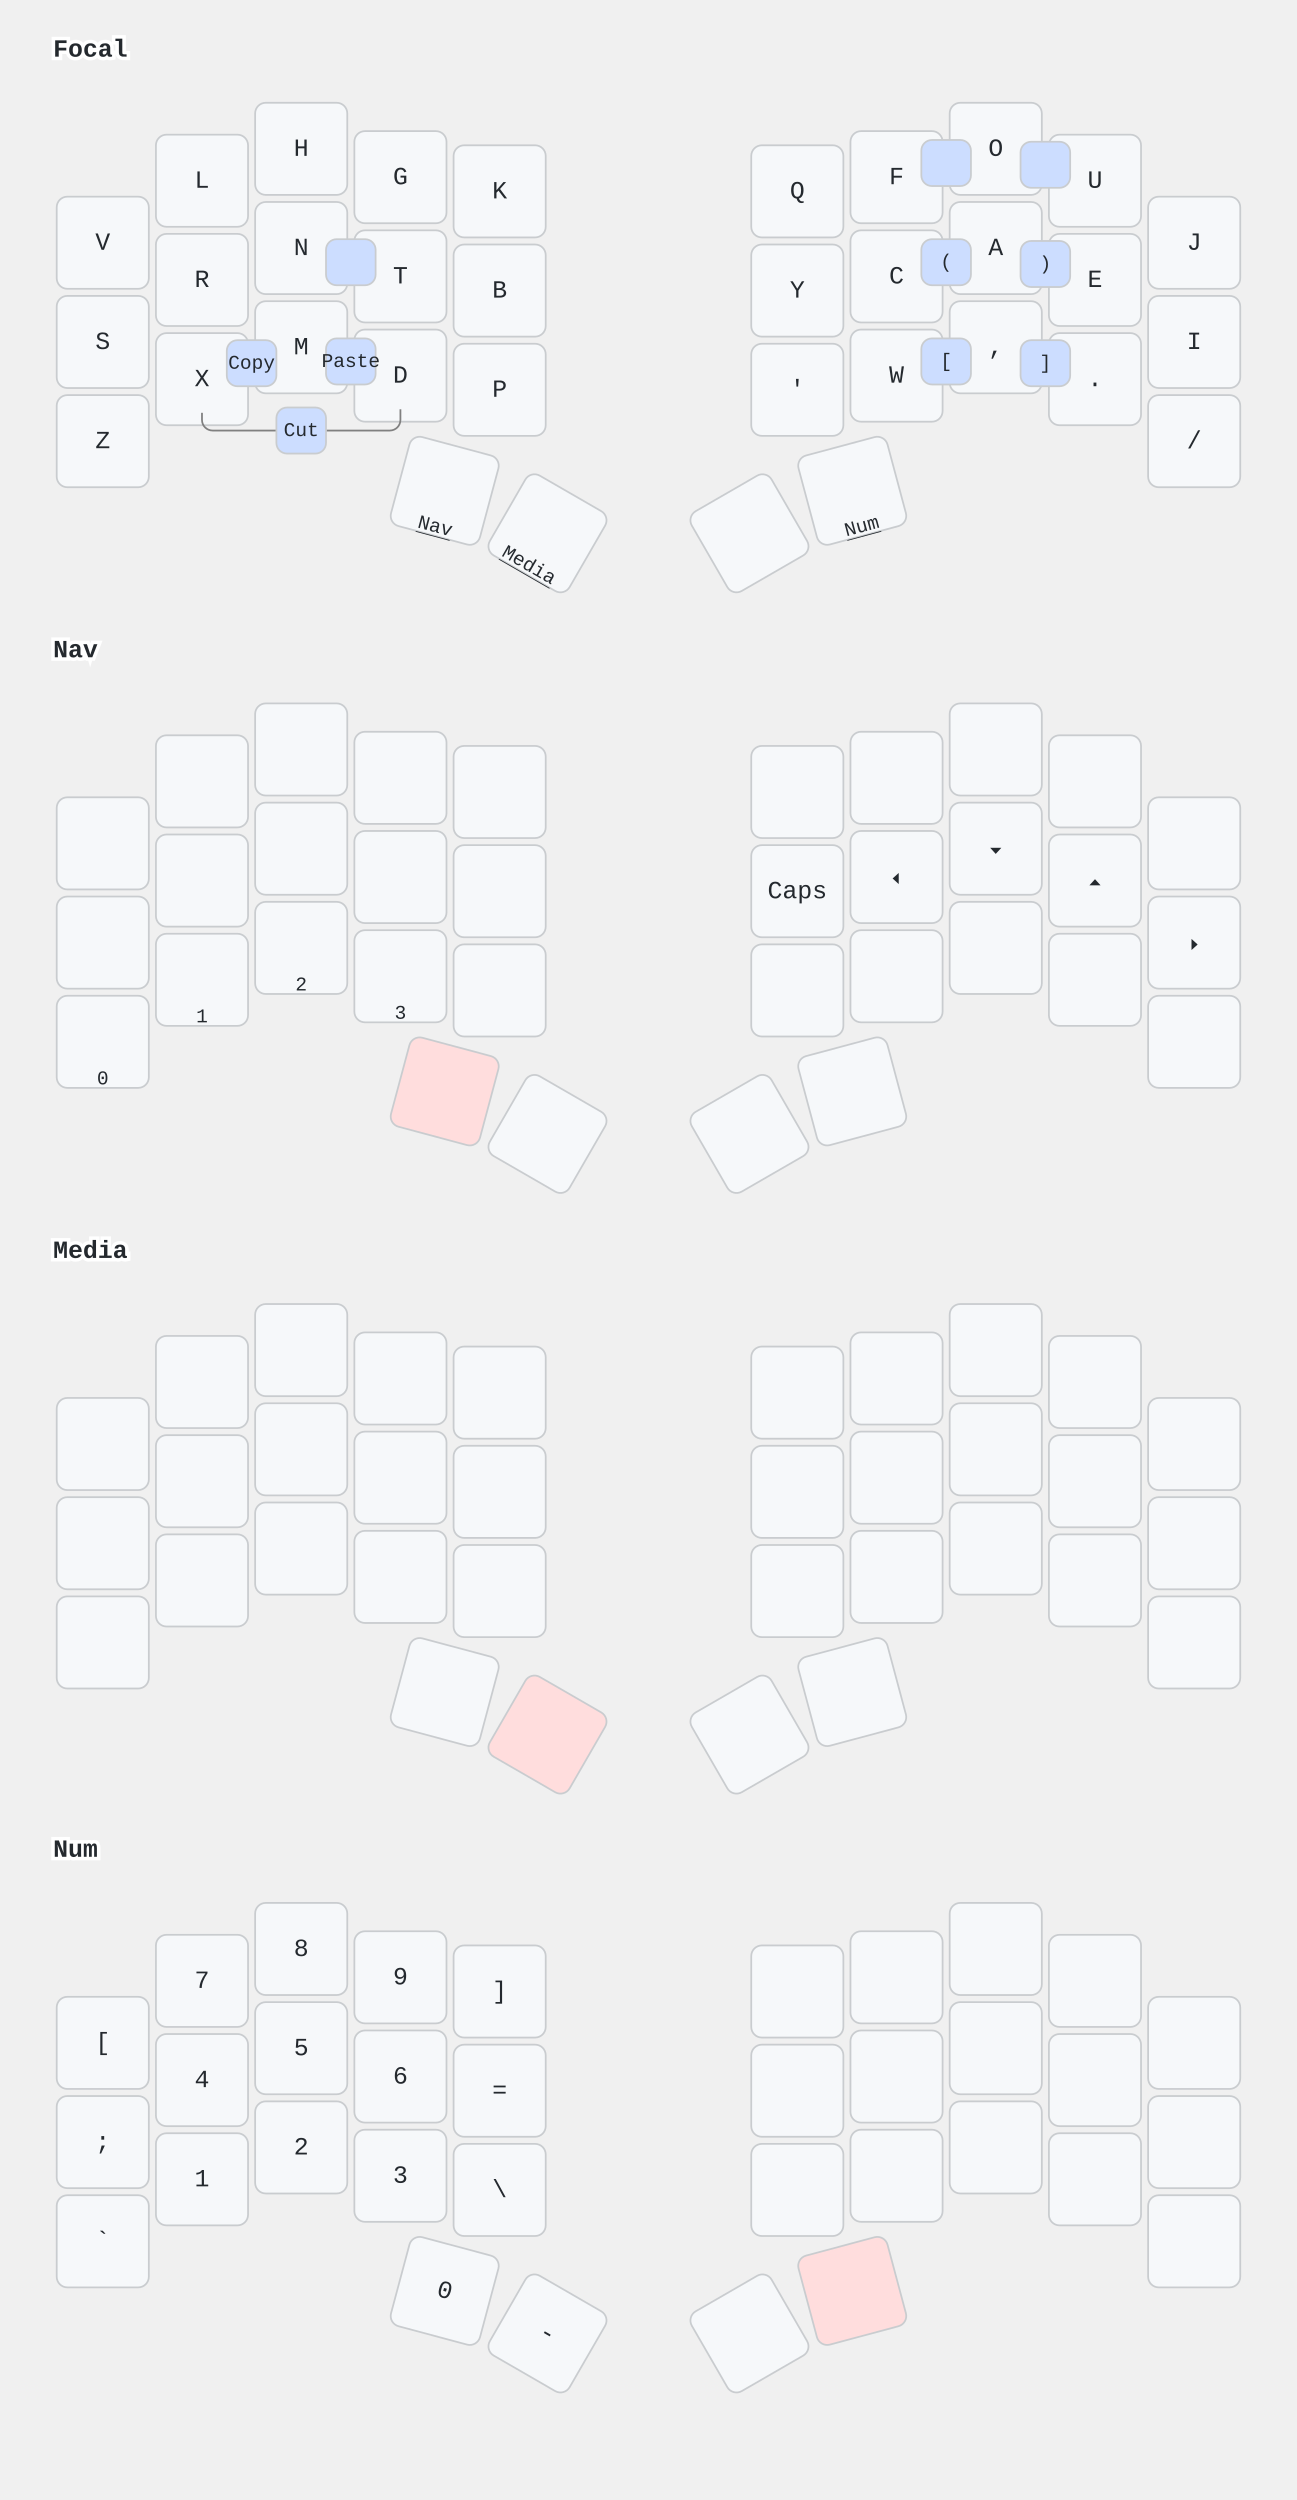
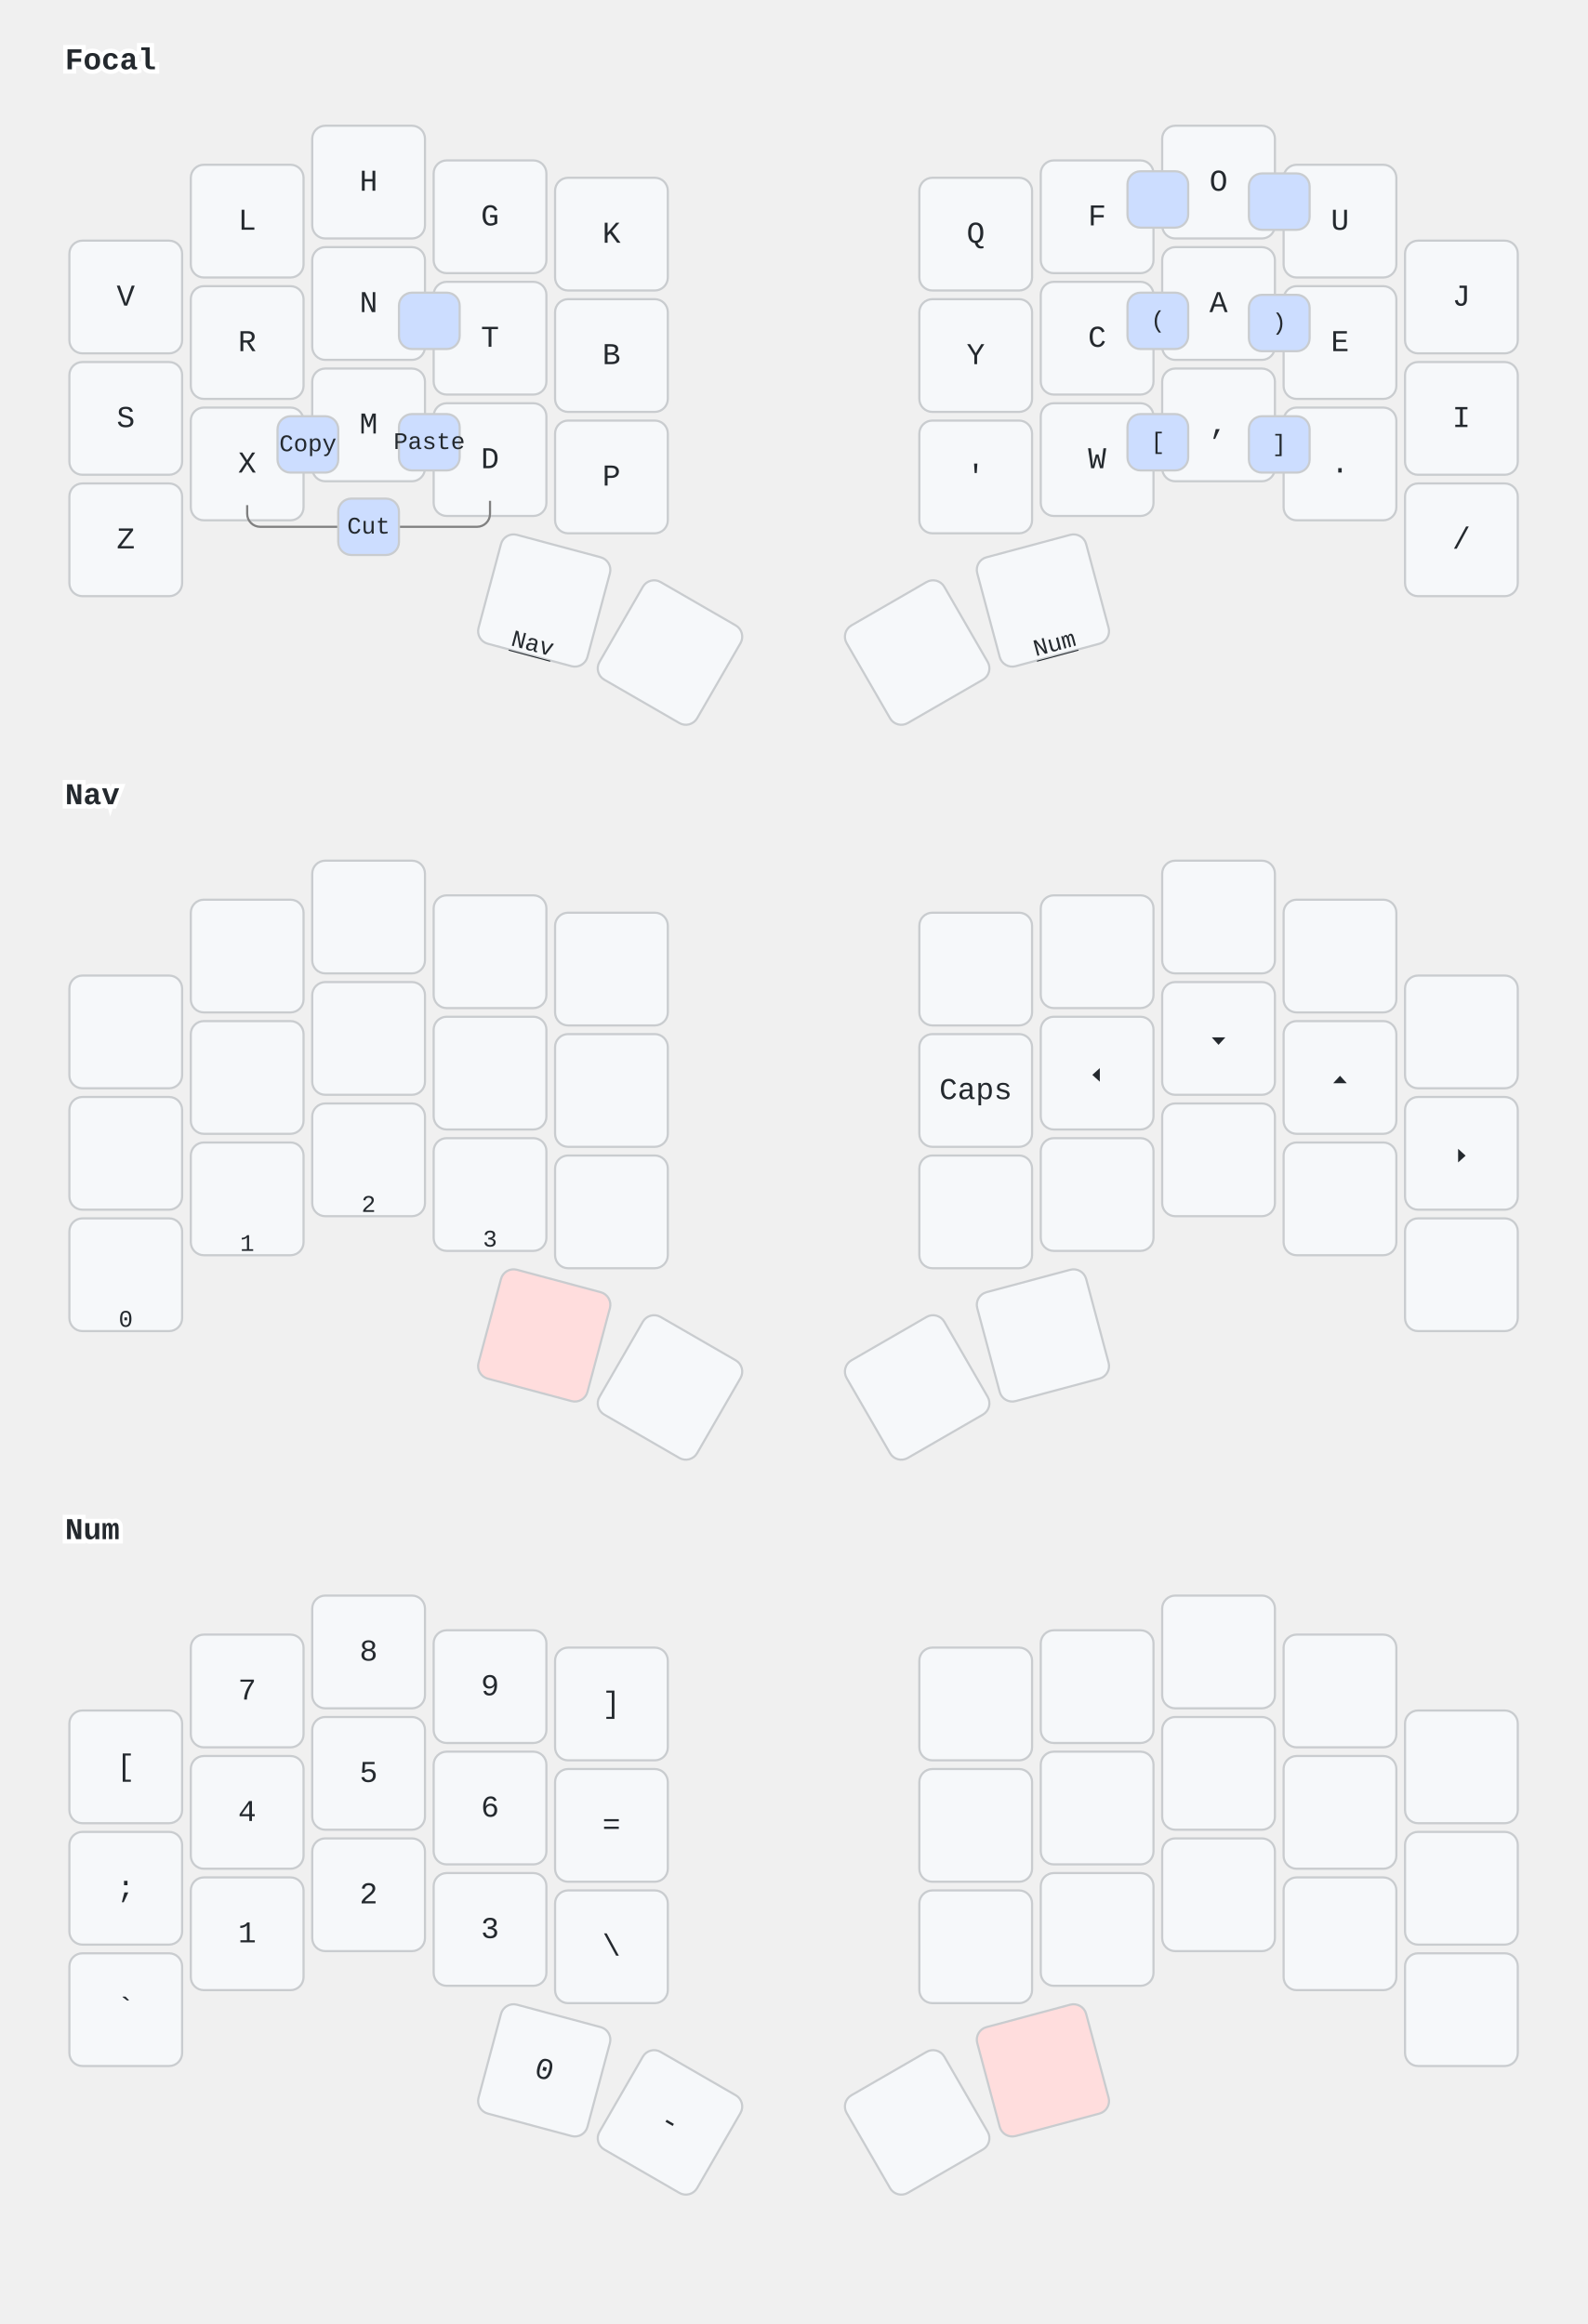
- <svg xmlns="http://www.w3.org/2000/svg" xmlns:xlink="http://www.w3.org/1999/xlink" width="732" height="1411" viewBox="0 0 732 1411" class="keymap">
+ <svg xmlns="http://www.w3.org/2000/svg" xmlns:xlink="http://www.w3.org/1999/xlink" width="732" height="1072" viewBox="0 0 732 1072" class="keymap">
  <defs>/* start glyphs */
<svg id="mdi:apple-keyboard-command">
      <svg id="mdi-apple-keyboard-command" viewBox="0 0 24 24">
        <path d="M6,2A4,4 0 0,1 10,6V8H14V6A4,4 0 0,1 18,2A4,4 0 0,1 22,6A4,4 0 0,1 18,10H16V14H18A4,4 0 0,1 22,18A4,4 0 0,1 18,22A4,4 0 0,1 14,18V16H10V18A4,4 0 0,1 6,22A4,4 0 0,1 2,18A4,4 0 0,1 6,14H8V10H6A4,4 0 0,1 2,6A4,4 0 0,1 6,2M16,18A2,2 0 0,0 18,20A2,2 0 0,0 20,18A2,2 0 0,0 18,16H16V18M14,10H10V14H14V10M6,16A2,2 0 0,0 4,18A2,2 0 0,0 6,20A2,2 0 0,0 8,18V16H6M8,6A2,2 0 0,0 6,4A2,2 0 0,0 4,6A2,2 0 0,0 6,8H8V6M18,8A2,2 0 0,0 20,6A2,2 0 0,0 18,4A2,2 0 0,0 16,6V8H18Z" />
      </svg>
    </svg>
    <svg id="mdi:apple-keyboard-control">
      <svg id="mdi-apple-keyboard-control" viewBox="0 0 24 24">
        <path d="M19.78,11.78L18.36,13.19L12,6.83L5.64,13.19L4.22,11.78L12,4L19.78,11.78Z" />
      </svg>
    </svg>
    <svg id="mdi:apple-keyboard-option">
      <svg id="mdi-apple-keyboard-option" viewBox="0 0 24 24">
        <path d="M3,4H9.11L16.15,18H21V20H14.88L7.84,6H3V4M14,4H21V6H14V4Z" />
      </svg>
    </svg>
    <svg id="mdi:apple-keyboard-shift">
      <svg id="mdi-apple-keyboard-shift" viewBox="0 0 24 24">
        <path d="M15,18V12H17.17L12,6.83L6.83,12H9V18H15M12,4L22,14H17V20H7V14H2L12,4Z" />
      </svg>
    </svg>
    <svg id="mdi:backspace-outline">
      <svg id="mdi-backspace-outline" viewBox="0 0 24 24">
        <path d="M19,15.59L17.59,17L14,13.41L10.41,17L9,15.59L12.59,12L9,8.41L10.41,7L14,10.59L17.59,7L19,8.41L15.41,12L19,15.59M22,3A2,2 0 0,1 24,5V19A2,2 0 0,1 22,21H7C6.31,21 5.77,20.64 5.41,20.11L0,12L5.41,3.88C5.77,3.35 6.31,3 7,3H22M22,5H7L2.28,12L7,19H22V5Z" />
      </svg>
    </svg>
    <svg id="mdi:backspace-reverse-outline">
      <svg id="mdi-backspace-reverse-outline" viewBox="0 0 24 24">
        <path d="M5,15.59L6.41,17L10,13.41L13.59,17L15,15.59L11.41,12L15,8.41L13.59,7L10,10.59L6.41,7L5,8.41L8.59,12L5,15.59M2,3A2,2 0 0,0 0,5V19A2,2 0 0,0 2,21H17C17.69,21 18.23,20.64 18.59,20.11L24,12L18.59,3.88C18.23,3.35 17.69,3 17,3H2M2,5H17L21.72,12L17,19H2V5Z" />
      </svg>
    </svg>
    <svg id="mdi:bluetooth-connect">
      <svg id="mdi-bluetooth-connect" viewBox="0 0 24 24">
        <path d="M19,10L17,12L19,14L21,12M14.88,16.29L13,18.17V14.41M13,5.83L14.88,7.71L13,9.58M17.71,7.71L12,2H11V9.58L6.41,5L5,6.41L10.59,12L5,17.58L6.41,19L11,14.41V22H12L17.71,16.29L13.41,12M7,12L5,10L3,12L5,14L7,12Z" />
      </svg>
    </svg>
    <svg id="mdi:bluetooth-off">
      <svg id="mdi-bluetooth-off" viewBox="0 0 24 24">
        <path d="M13,5.83L14.88,7.71L13.28,9.31L14.69,10.72L17.71,7.7L12,2H11V7.03L13,9.03M5.41,4L4,5.41L10.59,12L5,17.59L6.41,19L11,14.41V22H12L16.29,17.71L18.59,20L20,18.59M13,18.17V14.41L14.88,16.29" />
      </svg>
    </svg>
    <svg id="mdi:keyboard-esc">
      <svg id="mdi-keyboard-esc" viewBox="0 0 24 24">
        <path d="M1 7H7V9H3V11H7V13H3V15H7V17H1V7M11 7H15V9H11V11H13C14.11 11 15 11.9 15 13V15C15 16.11 14.11 17 13 17H9V15H13V13H11C9.9 13 9 12.11 9 11V9C9 7.9 9.9 7 11 7M19 7H21C22.11 7 23 7.9 23 9V10H21V9H19V15H21V14H23V15C23 16.11 22.11 17 21 17H19C17.9 17 17 16.11 17 15V9C17 7.9 17.9 7 19 7Z" />
      </svg>
    </svg>
    <svg id="mdi:keyboard-return">
      <svg id="mdi-keyboard-return" viewBox="0 0 24 24">
        <path d="M19,7V11H5.83L9.41,7.41L8,6L2,12L8,18L9.41,16.58L5.83,13H21V7H19Z" />
      </svg>
    </svg>
    <svg id="mdi:keyboard-space">
      <svg id="mdi-keyboard-space" viewBox="0 0 24 24">
        <path d="M3 15H5V19H19V15H21V19C21 20.1 20.1 21 19 21H5C3.9 21 3 20.1 3 19V15Z" />
      </svg>
    </svg>
    <svg id="mdi:keyboard-tab">
      <svg id="mdi-keyboard-tab" viewBox="0 0 24 24">
        <path d="M20,18H22V6H20M11.59,7.41L15.17,11H1V13H15.17L11.59,16.58L13,18L19,12L13,6L11.59,7.41Z" />
      </svg>
    </svg>
    <svg id="mdi:lightbulb-on-outline">
      <svg id="mdi-lightbulb-on-outline" viewBox="0 0 24 24">
        <path d="M20,11H23V13H20V11M1,11H4V13H1V11M13,1V4H11V1H13M4.92,3.5L7.05,5.64L5.63,7.05L3.5,4.93L4.92,3.5M16.95,5.63L19.07,3.5L20.5,4.93L18.37,7.05L16.95,5.63M12,6A6,6 0 0,1 18,12C18,14.22 16.79,16.16 15,17.2V19A1,1 0 0,1 14,20H10A1,1 0 0,1 9,19V17.2C7.21,16.16 6,14.22 6,12A6,6 0 0,1 12,6M14,21V22A1,1 0 0,1 13,23H11A1,1 0 0,1 10,22V21H14M11,18H13V15.87C14.73,15.43 16,13.86 16,12A4,4 0 0,0 12,8A4,4 0 0,0 8,12C8,13.86 9.27,15.43 11,15.87V18Z" />
      </svg>
    </svg>
    <svg id="mdi:lightbulb-outline">
      <svg id="mdi-lightbulb-outline" viewBox="0 0 24 24">
        <path d="M12,2A7,7 0 0,1 19,9C19,11.38 17.81,13.47 16,14.74V17A1,1 0 0,1 15,18H9A1,1 0 0,1 8,17V14.74C6.19,13.47 5,11.38 5,9A7,7 0 0,1 12,2M9,21V20H15V21A1,1 0 0,1 14,22H10A1,1 0 0,1 9,21M12,4A5,5 0 0,0 7,9C7,11.05 8.23,12.81 10,13.58V16H14V13.58C15.77,12.81 17,11.05 17,9A5,5 0 0,0 12,4Z" />
      </svg>
    </svg>
    <svg id="mdi:play-pause">
      <svg id="mdi-play-pause" viewBox="0 0 24 24">
        <path d="M3,5V19L11,12M13,19H16V5H13M18,5V19H21V5" />
      </svg>
    </svg>
    <svg id="mdi:skip-next">
      <svg id="mdi-skip-next" viewBox="0 0 24 24">
        <path d="M16,18H18V6H16M6,18L14.5,12L6,6V18Z" />
      </svg>
    </svg>
    <svg id="mdi:skip-previous">
      <svg id="mdi-skip-previous" viewBox="0 0 24 24">
        <path d="M6,18V6H8V18H6M9.5,12L18,6V18L9.5,12Z" />
      </svg>
    </svg>
    <svg id="mdi:volume-high">
      <svg id="mdi-volume-high" viewBox="0 0 24 24">
        <path d="M14,3.23V5.29C16.89,6.15 19,8.83 19,12C19,15.17 16.89,17.84 14,18.7V20.77C18,19.86 21,16.28 21,12C21,7.72 18,4.14 14,3.23M16.5,12C16.5,10.23 15.5,8.71 14,7.97V16C15.5,15.29 16.5,13.76 16.5,12M3,9V15H7L12,20V4L7,9H3Z" />
      </svg>
    </svg>
    <svg id="mdi:volume-low">
      <svg id="mdi-volume-low" viewBox="0 0 24 24">
        <path d="M7,9V15H11L16,20V4L11,9H7Z" />
      </svg>
    </svg>
    <svg id="mdi:volume-off">
      <svg id="mdi-volume-off" viewBox="0 0 24 24">
        <path d="M12,4L9.91,6.09L12,8.18M4.27,3L3,4.27L7.73,9H3V15H7L12,20V13.27L16.25,17.53C15.58,18.04 14.83,18.46 14,18.7V20.77C15.38,20.45 16.63,19.82 17.68,18.96L19.73,21L21,19.73L12,10.73M19,12C19,12.94 18.8,13.82 18.46,14.64L19.97,16.15C20.62,14.91 21,13.5 21,12C21,7.72 18,4.14 14,3.23V5.29C16.89,6.15 19,8.83 19,12M16.5,12C16.5,10.23 15.5,8.71 14,7.97V10.18L16.45,12.63C16.5,12.43 16.5,12.21 16.5,12Z" />
      </svg>
    </svg>
  </defs>/* end glyphs */
<style>/* inherit to force styles through use tags */
svg path {
    fill: inherit;
}

/* font and background color specifications */
svg.keymap {
    font-family: SFMono-Regular,Consolas,Liberation Mono,Menlo,monospace;
    font-size: 14px;
    font-kerning: normal;
    text-rendering: optimizeLegibility;
    fill: #24292e;
}

/* default key styling */
rect.key {
    fill: #f6f8fa;
}

rect.key, rect.combo {
    stroke: #c9cccf;
    stroke-width: 1;
}

/* default key side styling, only used is draw_key_sides is set */
rect.side {
    filter: brightness(90%);
}

/* color accent for combo boxes */
rect.combo, rect.combo-separate {
    fill: #cdf;
}

/* color accent for held keys */
rect.held, rect.combo.held {
    fill: #fdd;
}

/* color accent for ghost (optional) keys */
rect.ghost, rect.combo.ghost {
    stroke-dasharray: 4, 4;
    stroke-width: 2;
}

text {
    text-anchor: middle;
    dominant-baseline: middle;
}

/* styling for layer labels */
text.label {
    font-weight: bold;
    text-anchor: start;
    stroke: white;
    stroke-width: 4;
    paint-order: stroke;
}

/* styling for optional footer */
text.footer {
    text-anchor: end;
    dominant-baseline: auto;
    stroke: white;
    stroke-width: 4;
    paint-order: stroke;
}

/* styling for combo tap, and key non-tap label text */
text.combo, text.hold, text.shifted, text.left, text.right, text.tl, text.tr, text.bl, text.br {
    font-size: 11px;
}

text.hold, text.bl, text.br {
    text-anchor: middle;
    dominant-baseline: auto;
}

text.shifted, text.tl, text.tr {
    text-anchor: middle;
    dominant-baseline: hanging;
}

text.left, text.tl, text.bl {
    text-anchor: start;
}

text.right, text.tr, text.br {
    text-anchor: end;
}

text.layer-activator {
    text-decoration: underline;
}

/* styling for hold/shifted label text in combo box */
text.combo.hold, text.combo.shifted, text.combo.left, text.combo.right {
    font-size: 8px;
}

/* lighter symbol for transparent keys */
text.trans {
    fill: #7b7e81;
}

/* styling for combo dendrons */
path.combo {
    stroke-width: 1;
    stroke: gray;
    fill: none;
}

/* Start Tabler Icons Cleanup */
/* cannot use height/width with glyphs */
.icon-tabler &gt; path {
    fill: inherit;
    stroke: inherit;
    stroke-width: 2;
}
/* hide tabler's default box */
.icon-tabler &gt; path[stroke="none"][fill="none"] {
    visibility: hidden;
}
/* End Tabler Icons Cleanup */

@media (prefers-color-scheme: dark) {
svg.keymap { fill: #d1d6db; }
rect.key { fill: #3f4750; }
rect.key, rect.combo { stroke: #60666c; }
rect.combo, rect.combo-separate { fill: #1f3d7a; }
rect.held, rect.combo.held { fill: #854747; }
text.label, text.footer { stroke: black; }
text.trans { fill: #7e8184; }
path.combo { stroke: #7f7f7f; }

}</style>
  <g transform="translate(30, 0)" class="layer-Focal">
    <text x="0" y="28" class="label" id="Focal">Focal</text>
    <g transform="translate(0, 56)">
      <g transform="translate(28, 81)" class="key keypos-0">
        <rect rx="6" ry="6" x="-26" y="-26" width="52" height="52" class="key" />
        <text x="0" y="0" class="key tap">V</text>
      </g>
      <g transform="translate(84, 46)" class="key keypos-1">
        <rect rx="6" ry="6" x="-26" y="-26" width="52" height="52" class="key" />
        <text x="0" y="0" class="key tap">L</text>
      </g>
      <g transform="translate(140, 28)" class="key keypos-2">
        <rect rx="6" ry="6" x="-26" y="-26" width="52" height="52" class="key" />
        <text x="0" y="0" class="key tap">H</text>
      </g>
      <g transform="translate(196, 44)" class="key keypos-3">
        <rect rx="6" ry="6" x="-26" y="-26" width="52" height="52" class="key" />
        <text x="0" y="0" class="key tap">G</text>
      </g>
      <g transform="translate(252, 52)" class="key keypos-4">
        <rect rx="6" ry="6" x="-26" y="-26" width="52" height="52" class="key" />
        <text x="0" y="0" class="key tap">K</text>
      </g>
      <g transform="translate(420, 52)" class="key keypos-5">
        <rect rx="6" ry="6" x="-26" y="-26" width="52" height="52" class="key" />
        <text x="0" y="0" class="key tap">Q</text>
      </g>
      <g transform="translate(476, 44)" class="key keypos-6">
        <rect rx="6" ry="6" x="-26" y="-26" width="52" height="52" class="key" />
        <text x="0" y="0" class="key tap">F</text>
      </g>
      <g transform="translate(532, 28)" class="key keypos-7">
        <rect rx="6" ry="6" x="-26" y="-26" width="52" height="52" class="key" />
        <text x="0" y="0" class="key tap">O</text>
      </g>
      <g transform="translate(588, 46)" class="key keypos-8">
        <rect rx="6" ry="6" x="-26" y="-26" width="52" height="52" class="key" />
        <text x="0" y="0" class="key tap">U</text>
      </g>
      <g transform="translate(644, 81)" class="key keypos-9">
        <rect rx="6" ry="6" x="-26" y="-26" width="52" height="52" class="key" />
        <text x="0" y="0" class="key tap">J</text>
      </g>
      <g transform="translate(28, 137)" class="key keypos-10">
        <rect rx="6" ry="6" x="-26" y="-26" width="52" height="52" class="key" />
        <text x="0" y="0" class="key tap">S</text>
        <use href="#mdi:apple-keyboard-control" xlink:href="#mdi:apple-keyboard-control" x="-6" y="12" height="12" width="12.0" class="key hold glyph mdi:apple-keyboard-control" />
      </g>
      <g transform="translate(84, 102)" class="key keypos-11">
        <rect rx="6" ry="6" x="-26" y="-26" width="52" height="52" class="key" />
        <text x="0" y="0" class="key tap">R</text>
        <use href="#mdi:apple-keyboard-option" xlink:href="#mdi:apple-keyboard-option" x="-6" y="12" height="12" width="12.0" class="key hold glyph mdi:apple-keyboard-option" />
      </g>
      <g transform="translate(140, 84)" class="key keypos-12">
        <rect rx="6" ry="6" x="-26" y="-26" width="52" height="52" class="key" />
        <text x="0" y="0" class="key tap">N</text>
        <use href="#mdi:apple-keyboard-command" xlink:href="#mdi:apple-keyboard-command" x="-6" y="12" height="12" width="12.0" class="key hold glyph mdi:apple-keyboard-command" />
      </g>
      <g transform="translate(196, 100)" class="key keypos-13">
        <rect rx="6" ry="6" x="-26" y="-26" width="52" height="52" class="key" />
        <text x="0" y="0" class="key tap">T</text>
        <use href="#mdi:apple-keyboard-shift" xlink:href="#mdi:apple-keyboard-shift" x="-6" y="12" height="12" width="12.0" class="key hold glyph mdi:apple-keyboard-shift" />
      </g>
      <g transform="translate(252, 108)" class="key keypos-14">
        <rect rx="6" ry="6" x="-26" y="-26" width="52" height="52" class="key" />
        <text x="0" y="0" class="key tap">B</text>
      </g>
      <g transform="translate(420, 108)" class="key keypos-15">
        <rect rx="6" ry="6" x="-26" y="-26" width="52" height="52" class="key" />
        <text x="0" y="0" class="key tap">Y</text>
      </g>
      <g transform="translate(476, 100)" class="key keypos-16">
        <rect rx="6" ry="6" x="-26" y="-26" width="52" height="52" class="key" />
        <text x="0" y="0" class="key tap">C</text>
        <use href="#mdi:apple-keyboard-shift" xlink:href="#mdi:apple-keyboard-shift" x="-6" y="12" height="12" width="12.0" class="key hold glyph mdi:apple-keyboard-shift" />
      </g>
      <g transform="translate(532, 84)" class="key keypos-17">
        <rect rx="6" ry="6" x="-26" y="-26" width="52" height="52" class="key" />
        <text x="0" y="0" class="key tap">A</text>
        <use href="#mdi:apple-keyboard-command" xlink:href="#mdi:apple-keyboard-command" x="-6" y="12" height="12" width="12.0" class="key hold glyph mdi:apple-keyboard-command" />
      </g>
      <g transform="translate(588, 102)" class="key keypos-18">
        <rect rx="6" ry="6" x="-26" y="-26" width="52" height="52" class="key" />
        <text x="0" y="0" class="key tap">E</text>
        <use href="#mdi:apple-keyboard-option" xlink:href="#mdi:apple-keyboard-option" x="-6" y="12" height="12" width="12.0" class="key hold glyph mdi:apple-keyboard-option" />
      </g>
      <g transform="translate(644, 137)" class="key keypos-19">
        <rect rx="6" ry="6" x="-26" y="-26" width="52" height="52" class="key" />
        <text x="0" y="0" class="key tap">I</text>
        <use href="#mdi:apple-keyboard-control" xlink:href="#mdi:apple-keyboard-control" x="-6" y="12" height="12" width="12.0" class="key hold glyph mdi:apple-keyboard-control" />
      </g>
      <g transform="translate(28, 193)" class="key keypos-20">
        <rect rx="6" ry="6" x="-26" y="-26" width="52" height="52" class="key" />
        <text x="0" y="0" class="key tap">Z</text>
      </g>
      <g transform="translate(84, 158)" class="key keypos-21">
        <rect rx="6" ry="6" x="-26" y="-26" width="52" height="52" class="key" />
        <text x="0" y="0" class="key tap">X</text>
      </g>
      <g transform="translate(140, 140)" class="key keypos-22">
        <rect rx="6" ry="6" x="-26" y="-26" width="52" height="52" class="key" />
        <text x="0" y="0" class="key tap">M</text>
      </g>
      <g transform="translate(196, 156)" class="key keypos-23">
        <rect rx="6" ry="6" x="-26" y="-26" width="52" height="52" class="key" />
        <text x="0" y="0" class="key tap">D</text>
      </g>
      <g transform="translate(252, 164)" class="key keypos-24">
        <rect rx="6" ry="6" x="-26" y="-26" width="52" height="52" class="key" />
        <text x="0" y="0" class="key tap">P</text>
      </g>
      <g transform="translate(420, 164)" class="key keypos-25">
        <rect rx="6" ry="6" x="-26" y="-26" width="52" height="52" class="key" />
        <text x="0" y="0" class="key tap">'</text>
      </g>
      <g transform="translate(476, 156)" class="key keypos-26">
        <rect rx="6" ry="6" x="-26" y="-26" width="52" height="52" class="key" />
        <text x="0" y="0" class="key tap">W</text>
      </g>
      <g transform="translate(532, 140)" class="key keypos-27">
        <rect rx="6" ry="6" x="-26" y="-26" width="52" height="52" class="key" />
        <text x="0" y="0" class="key tap">,</text>
      </g>
      <g transform="translate(588, 158)" class="key keypos-28">
        <rect rx="6" ry="6" x="-26" y="-26" width="52" height="52" class="key" />
        <text x="0" y="0" class="key tap">.</text>
      </g>
      <g transform="translate(644, 193)" class="key keypos-29">
        <rect rx="6" ry="6" x="-26" y="-26" width="52" height="52" class="key" />
        <text x="0" y="0" class="key tap">/</text>
      </g>
      <g transform="translate(221, 221) rotate(15.0)" class="key keypos-30">
        <rect rx="6" ry="6" x="-26" y="-26" width="52" height="52" class="key" />
        <use href="#mdi:keyboard-space" xlink:href="#mdi:keyboard-space" x="-7" y="-7" height="14" width="14.0" class="key tap glyph mdi:keyboard-space" />
        <a href="#Nav">
          <text x="0" y="24" class="key hold layer-activator">Nav</text>
        </a>
      </g>
      <g transform="translate(279, 245) rotate(30.0)" class="key keypos-31">
        <rect rx="6" ry="6" x="-26" y="-26" width="52" height="52" class="key" />
        <use href="#mdi:keyboard-tab" xlink:href="#mdi:keyboard-tab" x="-7" y="-7" height="14" width="14.0" class="key tap glyph mdi:keyboard-tab" />
-         <a href="#Media">
-           <text x="0" y="24" class="key hold layer-activator">Media</text>
-         </a>
      </g>
      <g transform="translate(393, 245) rotate(-30.0)" class="key keypos-32">
        <rect rx="6" ry="6" x="-26" y="-26" width="52" height="52" class="key" />
        <use href="#mdi:keyboard-return" xlink:href="#mdi:keyboard-return" x="-7" y="-7" height="14" width="14.0" class="key tap glyph mdi:keyboard-return" />
      </g>
      <g transform="translate(451, 221) rotate(-15.0)" class="key keypos-33">
        <rect rx="6" ry="6" x="-26" y="-26" width="52" height="52" class="key" />
        <use href="#mdi:backspace-outline" xlink:href="#mdi:backspace-outline" x="-7" y="-7" height="14" width="14.0" class="key tap glyph mdi:backspace-outline" />
        <a href="#Num">
          <text x="0" y="24" class="key hold layer-activator">Num</text>
        </a>
      </g>
      <g class="combo combopos-0">
        <rect rx="6" ry="6" x="154" y="79" width="28" height="26" class="combo" />
        <use href="#mdi:keyboard-esc" xlink:href="#mdi:keyboard-esc" x="161" y="85" height="14" width="14.0" class="combo tap glyph mdi:keyboard-esc" />
      </g>
      <g class="combo combopos-1">
        <rect rx="6" ry="6" x="98" y="136" width="28" height="26" class="combo" />
        <text x="112" y="149" class="combo tap">Copy</text>
      </g>
      <g class="combo combopos-2">
        <rect rx="6" ry="6" x="154" y="135" width="28" height="26" class="combo" />
        <text x="168" y="148" class="combo tap">Paste</text>
      </g>
      <g class="combo combopos-3">
        <path d="M140,187 h-50 a6.0,6.0 0 0 1 -6.0,-6.0 v-4" class="combo" />
        <path d="M140,187 h50 a6.0,6.0 0 0 0 6.0,-6.0 v-6" class="combo" />
        <rect rx="6" ry="6" x="126" y="174" width="28" height="26" class="combo" />
        <text x="140" y="187" class="combo tap">Cut</text>
      </g>
      <g class="combo combopos-4">
        <rect rx="6" ry="6" x="490" y="23" width="28" height="26" class="combo" />
        <use href="#mdi:backspace-outline" xlink:href="#mdi:backspace-outline" x="497" y="29" height="14" width="14.0" class="combo tap glyph mdi:backspace-outline" />
      </g>
      <g class="combo combopos-5">
        <rect rx="6" ry="6" x="546" y="24" width="28" height="26" class="combo" />
        <use href="#mdi:backspace-reverse-outline" xlink:href="#mdi:backspace-reverse-outline" x="553" y="30" height="14" width="14.0" class="combo tap glyph mdi:backspace-reverse-outline" />
      </g>
      <g class="combo combopos-6">
        <rect rx="6" ry="6" x="490" y="79" width="28" height="26" class="combo" />
        <text x="504" y="92" class="combo tap">(</text>
      </g>
      <g class="combo combopos-7">
        <rect rx="6" ry="6" x="546" y="80" width="28" height="26" class="combo" />
        <text x="560" y="93" class="combo tap">)</text>
      </g>
      <g class="combo combopos-8">
        <rect rx="6" ry="6" x="490" y="135" width="28" height="26" class="combo" />
        <text x="504" y="148" class="combo tap">[</text>
      </g>
      <g class="combo combopos-9">
        <rect rx="6" ry="6" x="546" y="136" width="28" height="26" class="combo" />
        <text x="560" y="149" class="combo tap">]</text>
      </g>
    </g>
  </g>
  <g transform="translate(30, 339)" class="layer-Nav">
    <text x="0" y="28" class="label" id="Nav">Nav</text>
    <g transform="translate(0, 56)">
      <g transform="translate(28, 81)" class="key keypos-0">
        <rect rx="6" ry="6" x="-26" y="-26" width="52" height="52" class="key" />
        <use href="#mdi:bluetooth-off" xlink:href="#mdi:bluetooth-off" x="-7" y="-7" height="14" width="14.0" class="key tap glyph mdi:bluetooth-off" />
      </g>
      <g transform="translate(84, 46)" class="key keypos-1">
        <rect rx="6" ry="6" x="-26" y="-26" width="52" height="52" class="key" />
      </g>
      <g transform="translate(140, 28)" class="key keypos-2">
        <rect rx="6" ry="6" x="-26" y="-26" width="52" height="52" class="key" />
      </g>
      <g transform="translate(196, 44)" class="key keypos-3">
        <rect rx="6" ry="6" x="-26" y="-26" width="52" height="52" class="key" />
      </g>
      <g transform="translate(252, 52)" class="key keypos-4">
        <rect rx="6" ry="6" x="-26" y="-26" width="52" height="52" class="key" />
      </g>
      <g transform="translate(420, 52)" class="key keypos-5">
        <rect rx="6" ry="6" x="-26" y="-26" width="52" height="52" class="key" />
      </g>
      <g transform="translate(476, 44)" class="key keypos-6">
        <rect rx="6" ry="6" x="-26" y="-26" width="52" height="52" class="key" />
+         <use href="#mdi:skip-previous" xlink:href="#mdi:skip-previous" x="-7" y="-7" height="14" width="14.0" class="key tap glyph mdi:skip-previous" />
      </g>
      <g transform="translate(532, 28)" class="key keypos-7">
        <rect rx="6" ry="6" x="-26" y="-26" width="52" height="52" class="key" />
+         <use href="#mdi:volume-low" xlink:href="#mdi:volume-low" x="-7" y="-7" height="14" width="14.0" class="key tap glyph mdi:volume-low" />
      </g>
      <g transform="translate(588, 46)" class="key keypos-8">
        <rect rx="6" ry="6" x="-26" y="-26" width="52" height="52" class="key" />
+         <use href="#mdi:volume-high" xlink:href="#mdi:volume-high" x="-7" y="-7" height="14" width="14.0" class="key tap glyph mdi:volume-high" />
      </g>
      <g transform="translate(644, 81)" class="key keypos-9">
        <rect rx="6" ry="6" x="-26" y="-26" width="52" height="52" class="key" />
+         <use href="#mdi:skip-next" xlink:href="#mdi:skip-next" x="-7" y="-7" height="14" width="14.0" class="key tap glyph mdi:skip-next" />
      </g>
      <g transform="translate(28, 137)" class="key keypos-10">
        <rect rx="6" ry="6" x="-26" y="-26" width="52" height="52" class="key" />
        <use href="#mdi:apple-keyboard-control" xlink:href="#mdi:apple-keyboard-control" x="-7" y="-7" height="14" width="14.0" class="key tap glyph mdi:apple-keyboard-control" />
      </g>
      <g transform="translate(84, 102)" class="key keypos-11">
        <rect rx="6" ry="6" x="-26" y="-26" width="52" height="52" class="key" />
        <use href="#mdi:apple-keyboard-option" xlink:href="#mdi:apple-keyboard-option" x="-7" y="-7" height="14" width="14.0" class="key tap glyph mdi:apple-keyboard-option" />
      </g>
      <g transform="translate(140, 84)" class="key keypos-12">
        <rect rx="6" ry="6" x="-26" y="-26" width="52" height="52" class="key" />
        <use href="#mdi:apple-keyboard-command" xlink:href="#mdi:apple-keyboard-command" x="-7" y="-7" height="14" width="14.0" class="key tap glyph mdi:apple-keyboard-command" />
      </g>
      <g transform="translate(196, 100)" class="key keypos-13">
        <rect rx="6" ry="6" x="-26" y="-26" width="52" height="52" class="key" />
        <use href="#mdi:apple-keyboard-shift" xlink:href="#mdi:apple-keyboard-shift" x="-7" y="-7" height="14" width="14.0" class="key tap glyph mdi:apple-keyboard-shift" />
      </g>
      <g transform="translate(252, 108)" class="key keypos-14">
        <rect rx="6" ry="6" x="-26" y="-26" width="52" height="52" class="key" />
      </g>
      <g transform="translate(420, 108)" class="key keypos-15">
        <rect rx="6" ry="6" x="-26" y="-26" width="52" height="52" class="key" />
        <text x="0" y="0" class="key tap">Caps</text>
      </g>
      <g transform="translate(476, 100)" class="key keypos-16">
        <rect rx="6" ry="6" x="-26" y="-26" width="52" height="52" class="key" />
        <text x="0" y="0" class="key tap">⏴</text>
      </g>
      <g transform="translate(532, 84)" class="key keypos-17">
        <rect rx="6" ry="6" x="-26" y="-26" width="52" height="52" class="key" />
        <text x="0" y="0" class="key tap">⏷</text>
      </g>
      <g transform="translate(588, 102)" class="key keypos-18">
        <rect rx="6" ry="6" x="-26" y="-26" width="52" height="52" class="key" />
        <text x="0" y="0" class="key tap">⏶</text>
      </g>
      <g transform="translate(644, 137)" class="key keypos-19">
        <rect rx="6" ry="6" x="-26" y="-26" width="52" height="52" class="key" />
        <text x="0" y="0" class="key tap">⏵</text>
      </g>
      <g transform="translate(28, 193)" class="key keypos-20">
        <rect rx="6" ry="6" x="-26" y="-26" width="52" height="52" class="key" />
        <use href="#mdi:bluetooth-connect" xlink:href="#mdi:bluetooth-connect" x="-7" y="-7" height="14" width="14.0" class="key tap glyph mdi:bluetooth-connect" />
        <text x="0" y="24" class="key hold">0</text>
      </g>
      <g transform="translate(84, 158)" class="key keypos-21">
        <rect rx="6" ry="6" x="-26" y="-26" width="52" height="52" class="key" />
        <use href="#mdi:bluetooth-connect" xlink:href="#mdi:bluetooth-connect" x="-7" y="-7" height="14" width="14.0" class="key tap glyph mdi:bluetooth-connect" />
        <text x="0" y="24" class="key hold">1</text>
      </g>
      <g transform="translate(140, 140)" class="key keypos-22">
        <rect rx="6" ry="6" x="-26" y="-26" width="52" height="52" class="key" />
        <use href="#mdi:bluetooth-connect" xlink:href="#mdi:bluetooth-connect" x="-7" y="-7" height="14" width="14.0" class="key tap glyph mdi:bluetooth-connect" />
        <text x="0" y="24" class="key hold">2</text>
      </g>
      <g transform="translate(196, 156)" class="key keypos-23">
        <rect rx="6" ry="6" x="-26" y="-26" width="52" height="52" class="key" />
        <use href="#mdi:bluetooth-connect" xlink:href="#mdi:bluetooth-connect" x="-7" y="-7" height="14" width="14.0" class="key tap glyph mdi:bluetooth-connect" />
        <text x="0" y="24" class="key hold">3</text>
      </g>
      <g transform="translate(252, 164)" class="key keypos-24">
        <rect rx="6" ry="6" x="-26" y="-26" width="52" height="52" class="key" />
      </g>
      <g transform="translate(420, 164)" class="key keypos-25">
        <rect rx="6" ry="6" x="-26" y="-26" width="52" height="52" class="key" />
      </g>
      <g transform="translate(476, 156)" class="key keypos-26">
        <rect rx="6" ry="6" x="-26" y="-26" width="52" height="52" class="key" />
      </g>
      <g transform="translate(532, 140)" class="key keypos-27">
        <rect rx="6" ry="6" x="-26" y="-26" width="52" height="52" class="key" />
+         <use href="#mdi:lightbulb-outline" xlink:href="#mdi:lightbulb-outline" x="-7" y="-7" height="14" width="14.0" class="key tap glyph mdi:lightbulb-outline" />
      </g>
      <g transform="translate(588, 158)" class="key keypos-28">
        <rect rx="6" ry="6" x="-26" y="-26" width="52" height="52" class="key" />
+         <use href="#mdi:lightbulb-on-outline" xlink:href="#mdi:lightbulb-on-outline" x="-7" y="-7" height="14" width="14.0" class="key tap glyph mdi:lightbulb-on-outline" />
      </g>
      <g transform="translate(644, 193)" class="key keypos-29">
        <rect rx="6" ry="6" x="-26" y="-26" width="52" height="52" class="key" />
      </g>
      <g transform="translate(221, 221) rotate(15.0)" class="key held keypos-30">
        <rect rx="6" ry="6" x="-26" y="-26" width="52" height="52" class="key held" />
      </g>
      <g transform="translate(279, 245) rotate(30.0)" class="key keypos-31">
        <rect rx="6" ry="6" x="-26" y="-26" width="52" height="52" class="key" />
      </g>
      <g transform="translate(393, 245) rotate(-30.0)" class="key keypos-32">
        <rect rx="6" ry="6" x="-26" y="-26" width="52" height="52" class="key" />
+         <use href="#mdi:volume-off" xlink:href="#mdi:volume-off" x="-7" y="-7" height="14" width="14.0" class="key tap glyph mdi:volume-off" />
      </g>
      <g transform="translate(451, 221) rotate(-15.0)" class="key keypos-33">
        <rect rx="6" ry="6" x="-26" y="-26" width="52" height="52" class="key" />
+         <use href="#mdi:play-pause" xlink:href="#mdi:play-pause" x="-7" y="-7" height="14" width="14.0" class="key tap glyph mdi:play-pause" />
      </g>
    </g>
  </g>
-   <g transform="translate(30, 678)" class="layer-Media">
-     <text x="0" y="28" class="label" id="Media">Media</text>
-     <g transform="translate(0, 56)">
-       <g transform="translate(28, 81)" class="key keypos-0">
-         <rect rx="6" ry="6" x="-26" y="-26" width="52" height="52" class="key" />
-       </g>
-       <g transform="translate(84, 46)" class="key keypos-1">
-         <rect rx="6" ry="6" x="-26" y="-26" width="52" height="52" class="key" />
-       </g>
-       <g transform="translate(140, 28)" class="key keypos-2">
-         <rect rx="6" ry="6" x="-26" y="-26" width="52" height="52" class="key" />
-       </g>
-       <g transform="translate(196, 44)" class="key keypos-3">
-         <rect rx="6" ry="6" x="-26" y="-26" width="52" height="52" class="key" />
-       </g>
-       <g transform="translate(252, 52)" class="key keypos-4">
-         <rect rx="6" ry="6" x="-26" y="-26" width="52" height="52" class="key" />
-       </g>
-       <g transform="translate(420, 52)" class="key keypos-5">
-         <rect rx="6" ry="6" x="-26" y="-26" width="52" height="52" class="key" />
-       </g>
-       <g transform="translate(476, 44)" class="key keypos-6">
-         <rect rx="6" ry="6" x="-26" y="-26" width="52" height="52" class="key" />
-       </g>
-       <g transform="translate(532, 28)" class="key keypos-7">
-         <rect rx="6" ry="6" x="-26" y="-26" width="52" height="52" class="key" />
-         <use href="#mdi:lightbulb-outline" xlink:href="#mdi:lightbulb-outline" x="-7" y="-7" height="14" width="14.0" class="key tap glyph mdi:lightbulb-outline" />
-       </g>
-       <g transform="translate(588, 46)" class="key keypos-8">
-         <rect rx="6" ry="6" x="-26" y="-26" width="52" height="52" class="key" />
-         <use href="#mdi:lightbulb-on-outline" xlink:href="#mdi:lightbulb-on-outline" x="-7" y="-7" height="14" width="14.0" class="key tap glyph mdi:lightbulb-on-outline" />
-       </g>
-       <g transform="translate(644, 81)" class="key keypos-9">
-         <rect rx="6" ry="6" x="-26" y="-26" width="52" height="52" class="key" />
-       </g>
-       <g transform="translate(28, 137)" class="key keypos-10">
-         <rect rx="6" ry="6" x="-26" y="-26" width="52" height="52" class="key" />
-         <use href="#mdi:apple-keyboard-control" xlink:href="#mdi:apple-keyboard-control" x="-7" y="-7" height="14" width="14.0" class="key tap glyph mdi:apple-keyboard-control" />
-       </g>
-       <g transform="translate(84, 102)" class="key keypos-11">
-         <rect rx="6" ry="6" x="-26" y="-26" width="52" height="52" class="key" />
-         <use href="#mdi:apple-keyboard-option" xlink:href="#mdi:apple-keyboard-option" x="-7" y="-7" height="14" width="14.0" class="key tap glyph mdi:apple-keyboard-option" />
-       </g>
-       <g transform="translate(140, 84)" class="key keypos-12">
-         <rect rx="6" ry="6" x="-26" y="-26" width="52" height="52" class="key" />
-         <use href="#mdi:apple-keyboard-command" xlink:href="#mdi:apple-keyboard-command" x="-7" y="-7" height="14" width="14.0" class="key tap glyph mdi:apple-keyboard-command" />
-       </g>
-       <g transform="translate(196, 100)" class="key keypos-13">
-         <rect rx="6" ry="6" x="-26" y="-26" width="52" height="52" class="key" />
-         <use href="#mdi:apple-keyboard-shift" xlink:href="#mdi:apple-keyboard-shift" x="-7" y="-7" height="14" width="14.0" class="key tap glyph mdi:apple-keyboard-shift" />
-       </g>
-       <g transform="translate(252, 108)" class="key keypos-14">
-         <rect rx="6" ry="6" x="-26" y="-26" width="52" height="52" class="key" />
-       </g>
-       <g transform="translate(420, 108)" class="key keypos-15">
-         <rect rx="6" ry="6" x="-26" y="-26" width="52" height="52" class="key" />
-       </g>
-       <g transform="translate(476, 100)" class="key keypos-16">
-         <rect rx="6" ry="6" x="-26" y="-26" width="52" height="52" class="key" />
-         <use href="#mdi:skip-previous" xlink:href="#mdi:skip-previous" x="-7" y="-7" height="14" width="14.0" class="key tap glyph mdi:skip-previous" />
-       </g>
-       <g transform="translate(532, 84)" class="key keypos-17">
-         <rect rx="6" ry="6" x="-26" y="-26" width="52" height="52" class="key" />
-         <use href="#mdi:volume-low" xlink:href="#mdi:volume-low" x="-7" y="-7" height="14" width="14.0" class="key tap glyph mdi:volume-low" />
-       </g>
-       <g transform="translate(588, 102)" class="key keypos-18">
-         <rect rx="6" ry="6" x="-26" y="-26" width="52" height="52" class="key" />
-         <use href="#mdi:volume-high" xlink:href="#mdi:volume-high" x="-7" y="-7" height="14" width="14.0" class="key tap glyph mdi:volume-high" />
-       </g>
-       <g transform="translate(644, 137)" class="key keypos-19">
-         <rect rx="6" ry="6" x="-26" y="-26" width="52" height="52" class="key" />
-         <use href="#mdi:skip-next" xlink:href="#mdi:skip-next" x="-7" y="-7" height="14" width="14.0" class="key tap glyph mdi:skip-next" />
-       </g>
-       <g transform="translate(28, 193)" class="key keypos-20">
-         <rect rx="6" ry="6" x="-26" y="-26" width="52" height="52" class="key" />
-       </g>
-       <g transform="translate(84, 158)" class="key keypos-21">
-         <rect rx="6" ry="6" x="-26" y="-26" width="52" height="52" class="key" />
-       </g>
-       <g transform="translate(140, 140)" class="key keypos-22">
-         <rect rx="6" ry="6" x="-26" y="-26" width="52" height="52" class="key" />
-       </g>
-       <g transform="translate(196, 156)" class="key keypos-23">
-         <rect rx="6" ry="6" x="-26" y="-26" width="52" height="52" class="key" />
-       </g>
-       <g transform="translate(252, 164)" class="key keypos-24">
-         <rect rx="6" ry="6" x="-26" y="-26" width="52" height="52" class="key" />
-       </g>
-       <g transform="translate(420, 164)" class="key keypos-25">
-         <rect rx="6" ry="6" x="-26" y="-26" width="52" height="52" class="key" />
-       </g>
-       <g transform="translate(476, 156)" class="key keypos-26">
-         <rect rx="6" ry="6" x="-26" y="-26" width="52" height="52" class="key" />
-       </g>
-       <g transform="translate(532, 140)" class="key keypos-27">
-         <rect rx="6" ry="6" x="-26" y="-26" width="52" height="52" class="key" />
-       </g>
-       <g transform="translate(588, 158)" class="key keypos-28">
-         <rect rx="6" ry="6" x="-26" y="-26" width="52" height="52" class="key" />
-       </g>
-       <g transform="translate(644, 193)" class="key keypos-29">
-         <rect rx="6" ry="6" x="-26" y="-26" width="52" height="52" class="key" />
-       </g>
-       <g transform="translate(221, 221) rotate(15.0)" class="key keypos-30">
-         <rect rx="6" ry="6" x="-26" y="-26" width="52" height="52" class="key" />
-       </g>
-       <g transform="translate(279, 245) rotate(30.0)" class="key held keypos-31">
-         <rect rx="6" ry="6" x="-26" y="-26" width="52" height="52" class="key held" />
-       </g>
-       <g transform="translate(393, 245) rotate(-30.0)" class="key keypos-32">
-         <rect rx="6" ry="6" x="-26" y="-26" width="52" height="52" class="key" />
-         <use href="#mdi:volume-off" xlink:href="#mdi:volume-off" x="-7" y="-7" height="14" width="14.0" class="key tap glyph mdi:volume-off" />
-       </g>
-       <g transform="translate(451, 221) rotate(-15.0)" class="key keypos-33">
-         <rect rx="6" ry="6" x="-26" y="-26" width="52" height="52" class="key" />
-         <use href="#mdi:play-pause" xlink:href="#mdi:play-pause" x="-7" y="-7" height="14" width="14.0" class="key tap glyph mdi:play-pause" />
-       </g>
-     </g>
-   </g>
-   <g transform="translate(30, 1016)" class="layer-Num">
+   <g transform="translate(30, 678)" class="layer-Num">
    <text x="0" y="28" class="label" id="Num">Num</text>
    <g transform="translate(0, 56)">
      <g transform="translate(28, 81)" class="key keypos-0">
        <rect rx="6" ry="6" x="-26" y="-26" width="52" height="52" class="key" />
        <text x="0" y="0" class="key tap">[</text>
      </g>
      <g transform="translate(84, 46)" class="key keypos-1">
        <rect rx="6" ry="6" x="-26" y="-26" width="52" height="52" class="key" />
        <text x="0" y="0" class="key tap">7</text>
      </g>
      <g transform="translate(140, 28)" class="key keypos-2">
        <rect rx="6" ry="6" x="-26" y="-26" width="52" height="52" class="key" />
        <text x="0" y="0" class="key tap">8</text>
      </g>
      <g transform="translate(196, 44)" class="key keypos-3">
        <rect rx="6" ry="6" x="-26" y="-26" width="52" height="52" class="key" />
        <text x="0" y="0" class="key tap">9</text>
      </g>
      <g transform="translate(252, 52)" class="key keypos-4">
        <rect rx="6" ry="6" x="-26" y="-26" width="52" height="52" class="key" />
        <text x="0" y="0" class="key tap">]</text>
      </g>
      <g transform="translate(420, 52)" class="key keypos-5">
        <rect rx="6" ry="6" x="-26" y="-26" width="52" height="52" class="key" />
      </g>
      <g transform="translate(476, 44)" class="key keypos-6">
        <rect rx="6" ry="6" x="-26" y="-26" width="52" height="52" class="key" />
      </g>
      <g transform="translate(532, 28)" class="key keypos-7">
        <rect rx="6" ry="6" x="-26" y="-26" width="52" height="52" class="key" />
      </g>
      <g transform="translate(588, 46)" class="key keypos-8">
        <rect rx="6" ry="6" x="-26" y="-26" width="52" height="52" class="key" />
      </g>
      <g transform="translate(644, 81)" class="key keypos-9">
        <rect rx="6" ry="6" x="-26" y="-26" width="52" height="52" class="key" />
      </g>
      <g transform="translate(28, 137)" class="key keypos-10">
        <rect rx="6" ry="6" x="-26" y="-26" width="52" height="52" class="key" />
        <text x="0" y="0" class="key tap">;</text>
      </g>
      <g transform="translate(84, 102)" class="key keypos-11">
        <rect rx="6" ry="6" x="-26" y="-26" width="52" height="52" class="key" />
        <text x="0" y="0" class="key tap">4</text>
      </g>
      <g transform="translate(140, 84)" class="key keypos-12">
        <rect rx="6" ry="6" x="-26" y="-26" width="52" height="52" class="key" />
        <text x="0" y="0" class="key tap">5</text>
      </g>
      <g transform="translate(196, 100)" class="key keypos-13">
        <rect rx="6" ry="6" x="-26" y="-26" width="52" height="52" class="key" />
        <text x="0" y="0" class="key tap">6</text>
      </g>
      <g transform="translate(252, 108)" class="key keypos-14">
        <rect rx="6" ry="6" x="-26" y="-26" width="52" height="52" class="key" />
        <text x="0" y="0" class="key tap">=</text>
      </g>
      <g transform="translate(420, 108)" class="key keypos-15">
        <rect rx="6" ry="6" x="-26" y="-26" width="52" height="52" class="key" />
      </g>
      <g transform="translate(476, 100)" class="key keypos-16">
        <rect rx="6" ry="6" x="-26" y="-26" width="52" height="52" class="key" />
        <use href="#mdi:apple-keyboard-shift" xlink:href="#mdi:apple-keyboard-shift" x="-7" y="-7" height="14" width="14.0" class="key tap glyph mdi:apple-keyboard-shift" />
      </g>
      <g transform="translate(532, 84)" class="key keypos-17">
        <rect rx="6" ry="6" x="-26" y="-26" width="52" height="52" class="key" />
        <use href="#mdi:apple-keyboard-command" xlink:href="#mdi:apple-keyboard-command" x="-7" y="-7" height="14" width="14.0" class="key tap glyph mdi:apple-keyboard-command" />
      </g>
      <g transform="translate(588, 102)" class="key keypos-18">
        <rect rx="6" ry="6" x="-26" y="-26" width="52" height="52" class="key" />
        <use href="#mdi:apple-keyboard-option" xlink:href="#mdi:apple-keyboard-option" x="-7" y="-7" height="14" width="14.0" class="key tap glyph mdi:apple-keyboard-option" />
      </g>
      <g transform="translate(644, 137)" class="key keypos-19">
        <rect rx="6" ry="6" x="-26" y="-26" width="52" height="52" class="key" />
        <use href="#mdi:apple-keyboard-control" xlink:href="#mdi:apple-keyboard-control" x="-7" y="-7" height="14" width="14.0" class="key tap glyph mdi:apple-keyboard-control" />
      </g>
      <g transform="translate(28, 193)" class="key keypos-20">
        <rect rx="6" ry="6" x="-26" y="-26" width="52" height="52" class="key" />
        <text x="0" y="0" class="key tap">`</text>
      </g>
      <g transform="translate(84, 158)" class="key keypos-21">
        <rect rx="6" ry="6" x="-26" y="-26" width="52" height="52" class="key" />
        <text x="0" y="0" class="key tap">1</text>
      </g>
      <g transform="translate(140, 140)" class="key keypos-22">
        <rect rx="6" ry="6" x="-26" y="-26" width="52" height="52" class="key" />
        <text x="0" y="0" class="key tap">2</text>
      </g>
      <g transform="translate(196, 156)" class="key keypos-23">
        <rect rx="6" ry="6" x="-26" y="-26" width="52" height="52" class="key" />
        <text x="0" y="0" class="key tap">3</text>
      </g>
      <g transform="translate(252, 164)" class="key keypos-24">
        <rect rx="6" ry="6" x="-26" y="-26" width="52" height="52" class="key" />
        <text x="0" y="0" class="key tap">\</text>
      </g>
      <g transform="translate(420, 164)" class="key keypos-25">
        <rect rx="6" ry="6" x="-26" y="-26" width="52" height="52" class="key" />
      </g>
      <g transform="translate(476, 156)" class="key keypos-26">
        <rect rx="6" ry="6" x="-26" y="-26" width="52" height="52" class="key" />
      </g>
      <g transform="translate(532, 140)" class="key keypos-27">
        <rect rx="6" ry="6" x="-26" y="-26" width="52" height="52" class="key" />
      </g>
      <g transform="translate(588, 158)" class="key keypos-28">
        <rect rx="6" ry="6" x="-26" y="-26" width="52" height="52" class="key" />
      </g>
      <g transform="translate(644, 193)" class="key keypos-29">
        <rect rx="6" ry="6" x="-26" y="-26" width="52" height="52" class="key" />
      </g>
      <g transform="translate(221, 221) rotate(15.0)" class="key keypos-30">
        <rect rx="6" ry="6" x="-26" y="-26" width="52" height="52" class="key" />
        <text x="0" y="0" class="key tap">0</text>
      </g>
      <g transform="translate(279, 245) rotate(30.0)" class="key keypos-31">
        <rect rx="6" ry="6" x="-26" y="-26" width="52" height="52" class="key" />
        <text x="0" y="0" class="key tap">-</text>
      </g>
      <g transform="translate(393, 245) rotate(-30.0)" class="key keypos-32">
        <rect rx="6" ry="6" x="-26" y="-26" width="52" height="52" class="key" />
      </g>
      <g transform="translate(451, 221) rotate(-15.0)" class="key held keypos-33">
        <rect rx="6" ry="6" x="-26" y="-26" width="52" height="52" class="key held" />
      </g>
    </g>
  </g>
</svg>
